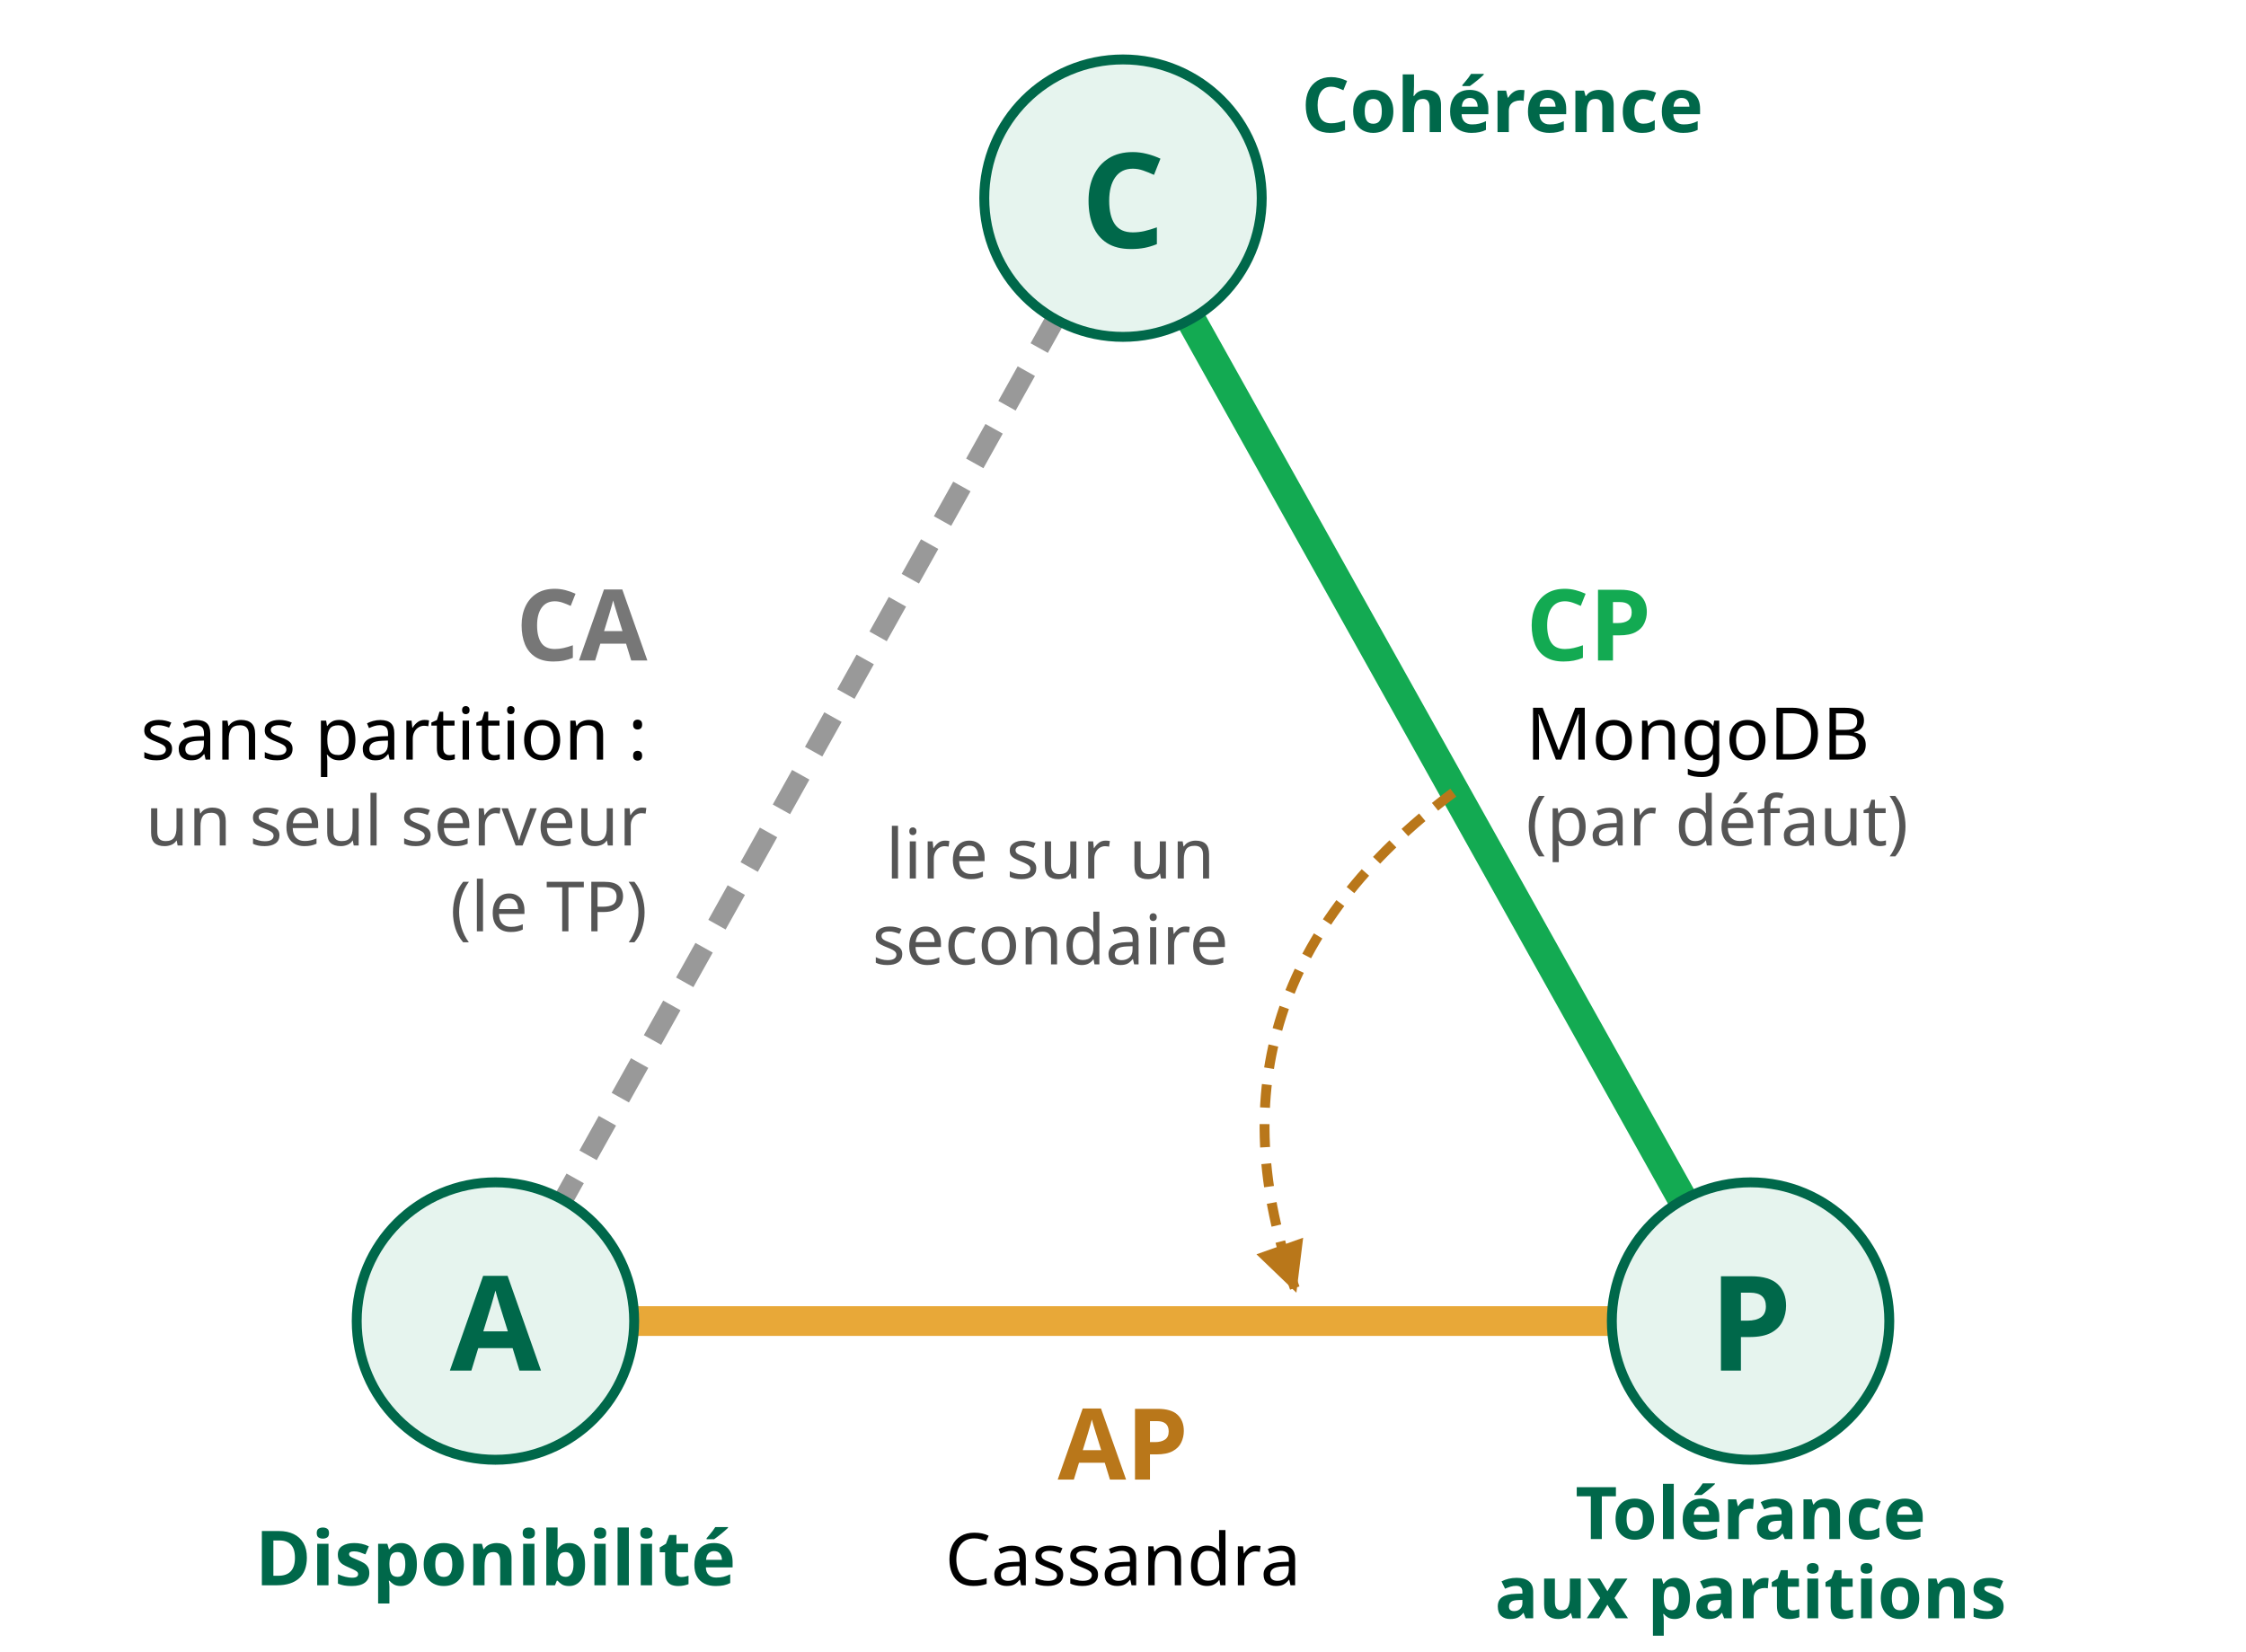
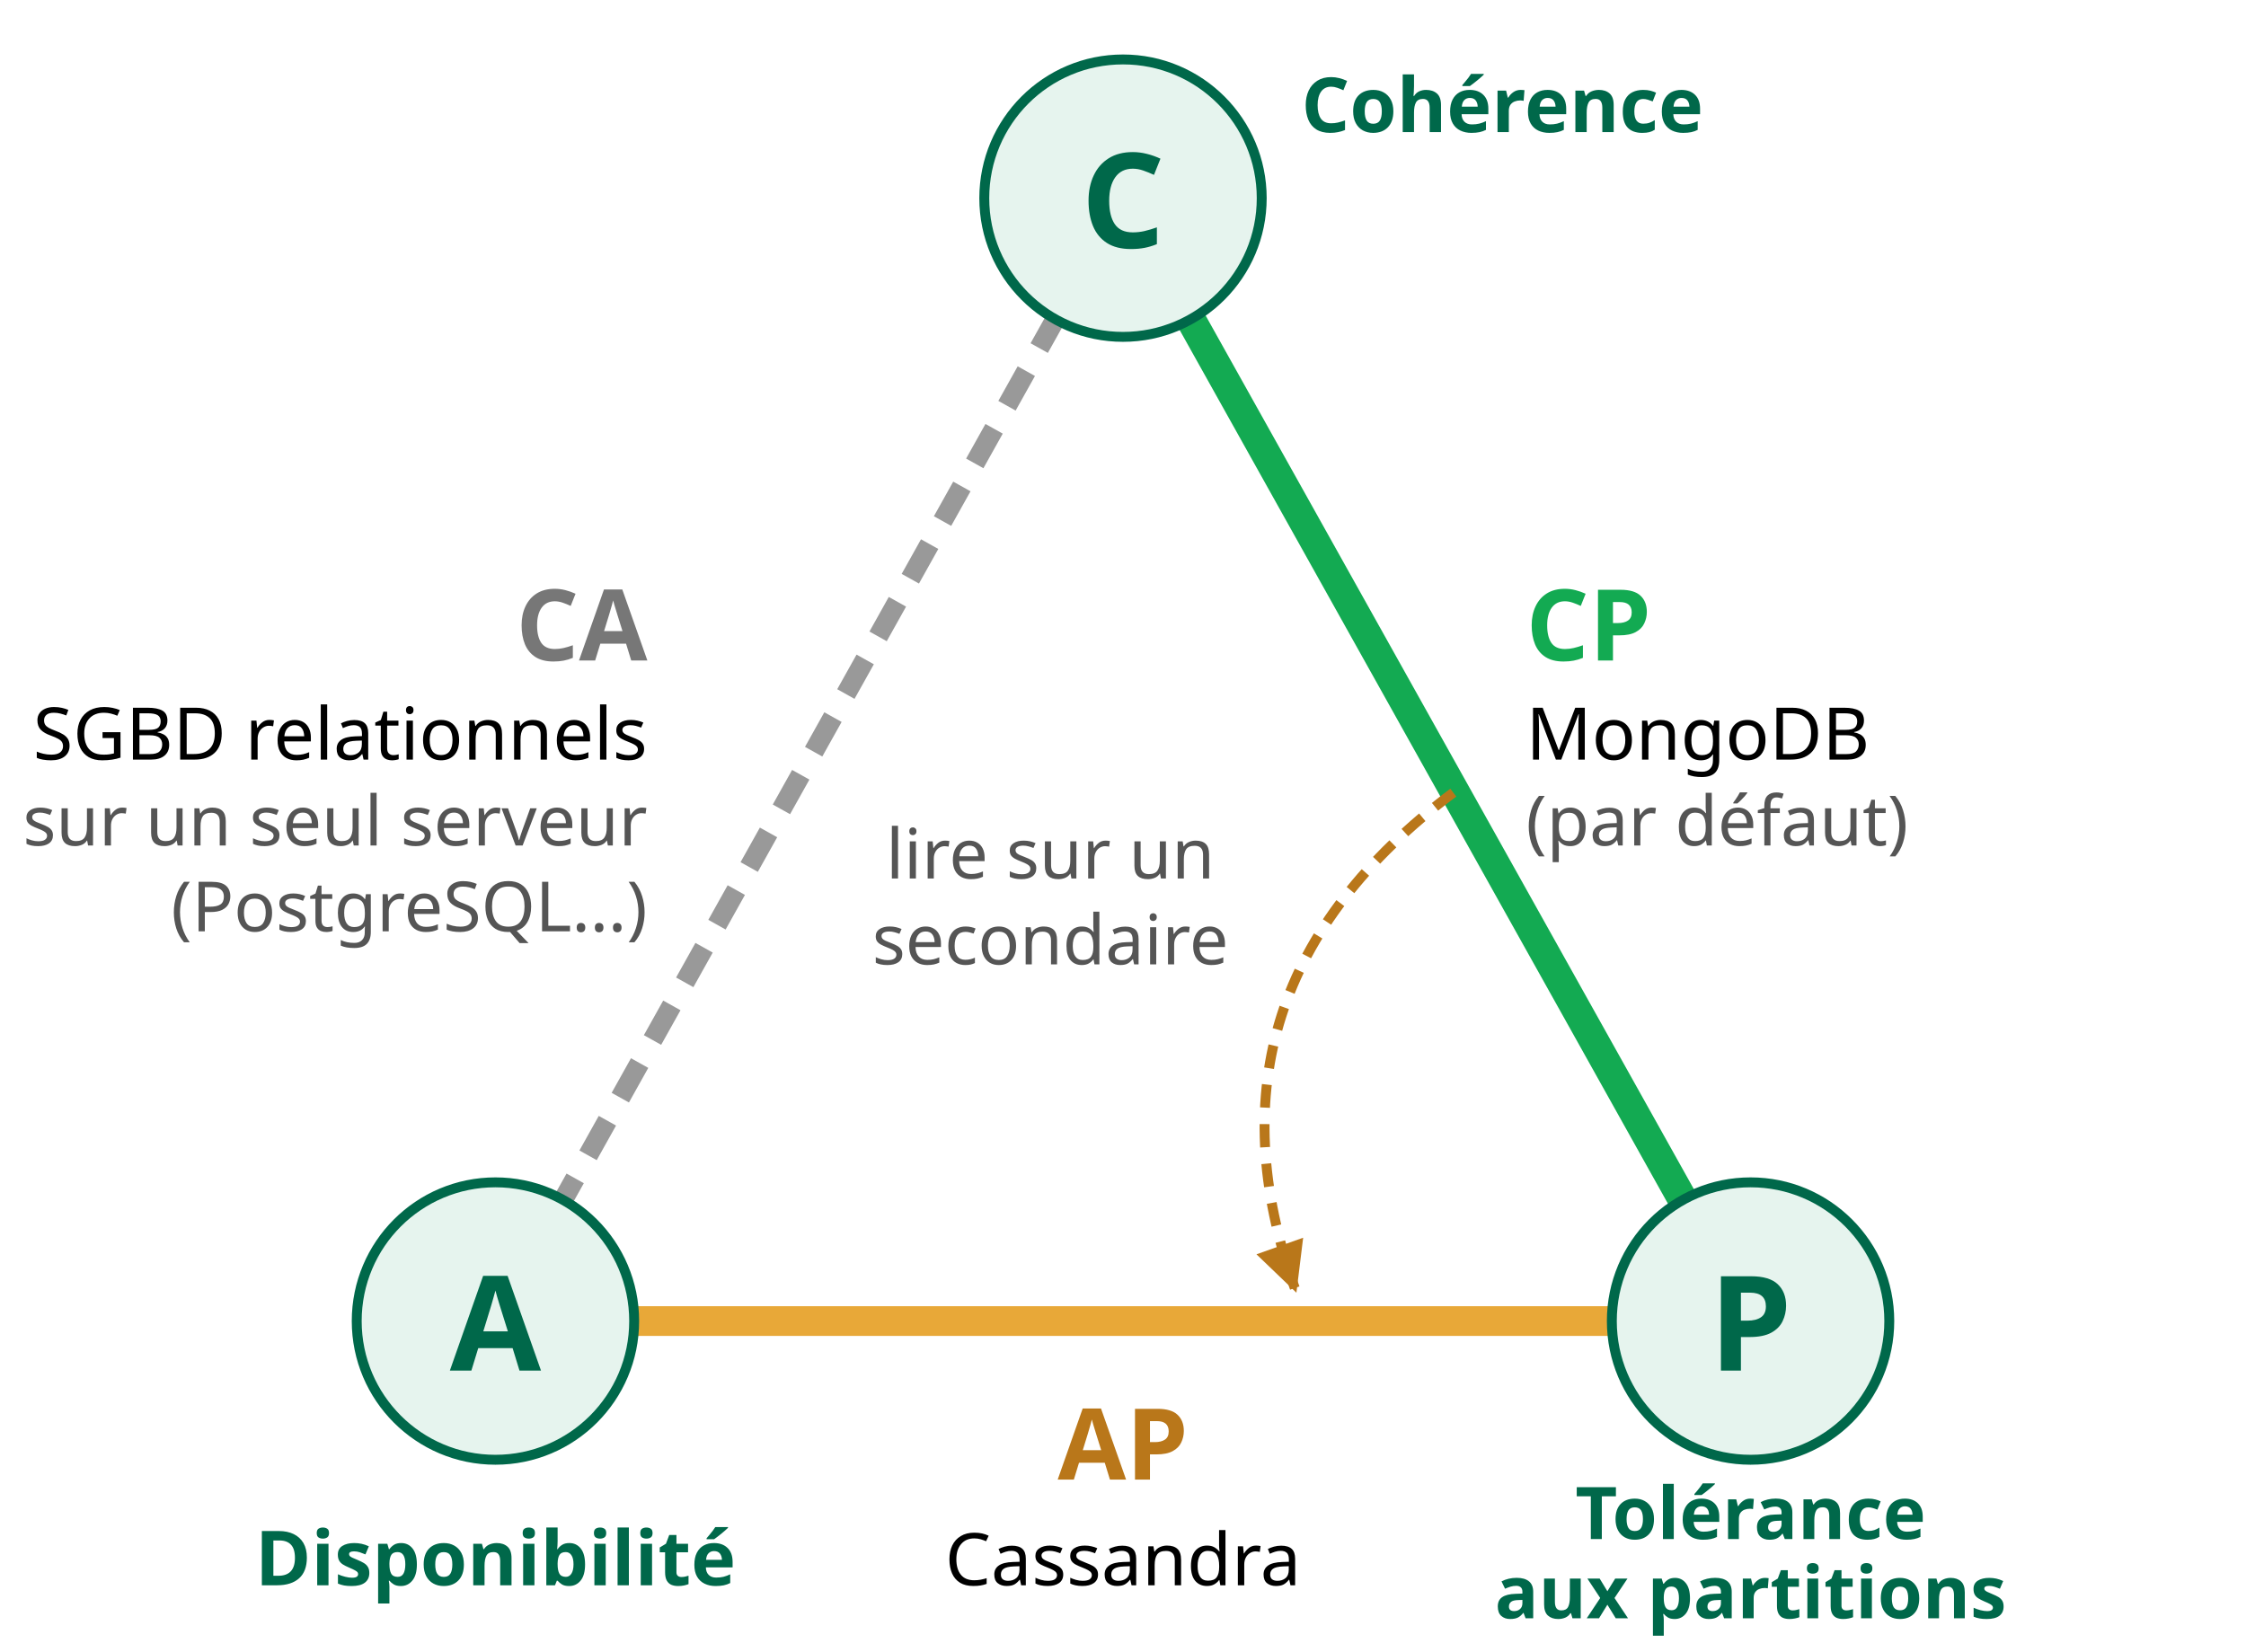
<svg xmlns="http://www.w3.org/2000/svg" viewBox="0 0 680 500" font-family="sans-serif">
  <defs>
    <marker id="fo" viewBox="0 0 10 10" refX="9" refY="5" markerWidth="5" markerHeight="5" orient="auto-start-reverse">
      <path d="M0,0 L10,5 L0,10 z" fill="#b9771a" />
    </marker>
  </defs>
  <line x1="340" y1="60" x2="150" y2="400" stroke="#999" stroke-width="6" stroke-dasharray="12 8" />
  <line x1="340" y1="60" x2="530" y2="400" stroke="#13aa52" stroke-width="9" />
  <line x1="150" y1="400" x2="530" y2="400" stroke="#e8a838" stroke-width="9" />
  <path d="M 440 240 Q 360 300 392 390" fill="none" stroke="#b9771a" stroke-width="3" stroke-dasharray="7 5" marker-end="url(#fo)" />
  <text x="318" y="266" text-anchor="middle" font-size="21" fill="#555">lire sur un</text>
  <text x="318" y="292" text-anchor="middle" font-size="21" fill="#555">secondaire</text>
  <circle cx="340" cy="60" r="42" fill="#e6f4ee" stroke="#00684a" stroke-width="3" />
  <text x="340" y="75" text-anchor="middle" font-size="40" font-weight="bold" fill="#00684a">C</text>
  <text x="394" y="40" font-size="23" fill="#00684a" font-weight="bold">Cohérence</text>
  <circle cx="150" cy="400" r="42" fill="#e6f4ee" stroke="#00684a" stroke-width="3" />
  <text x="150" y="415" text-anchor="middle" font-size="40" font-weight="bold" fill="#00684a">A</text>
  <text x="150" y="480" text-anchor="middle" font-size="23" fill="#00684a" font-weight="bold">Disponibilité</text>
  <circle cx="530" cy="400" r="42" fill="#e6f4ee" stroke="#00684a" stroke-width="3" />
  <text x="530" y="415" text-anchor="middle" font-size="40" font-weight="bold" fill="#00684a">P</text>
  <text x="530" y="466" text-anchor="middle" font-size="22" fill="#00684a" font-weight="bold">Tolérance</text>
  <text x="530" y="490" text-anchor="middle" font-size="22" fill="#00684a" font-weight="bold">aux partitions</text>
  <text x="462" y="200" font-size="30" font-weight="bold" fill="#13aa52">CP</text>
  <text x="462" y="230" font-size="22">MongoDB</text>
  <text x="462" y="256" font-size="21" fill="#555">(par défaut)</text>
  <text x="196" y="200" text-anchor="end" font-size="30" font-weight="bold" fill="#777">CA</text>
-   <text x="196" y="230" text-anchor="end" font-size="22">sans partition :</text>
-   <text x="196" y="256" text-anchor="end" font-size="21" fill="#555">un seul serveur</text>
-   <text x="196" y="282" text-anchor="end" font-size="21" fill="#555">(le TP)</text>
+   <text x="196" y="230" text-anchor="end" font-size="22">SGBD relationnels</text>
+   <text x="196" y="256" text-anchor="end" font-size="21" fill="#555">sur un seul serveur</text>
+   <text x="196" y="282" text-anchor="end" font-size="21" fill="#555">(PostgreSQL…)</text>
  <text x="340" y="448" text-anchor="middle" font-size="30" font-weight="bold" fill="#b9771a">AP</text>
  <text x="340" y="480" text-anchor="middle" font-size="22">Cassandra</text>
</svg>
